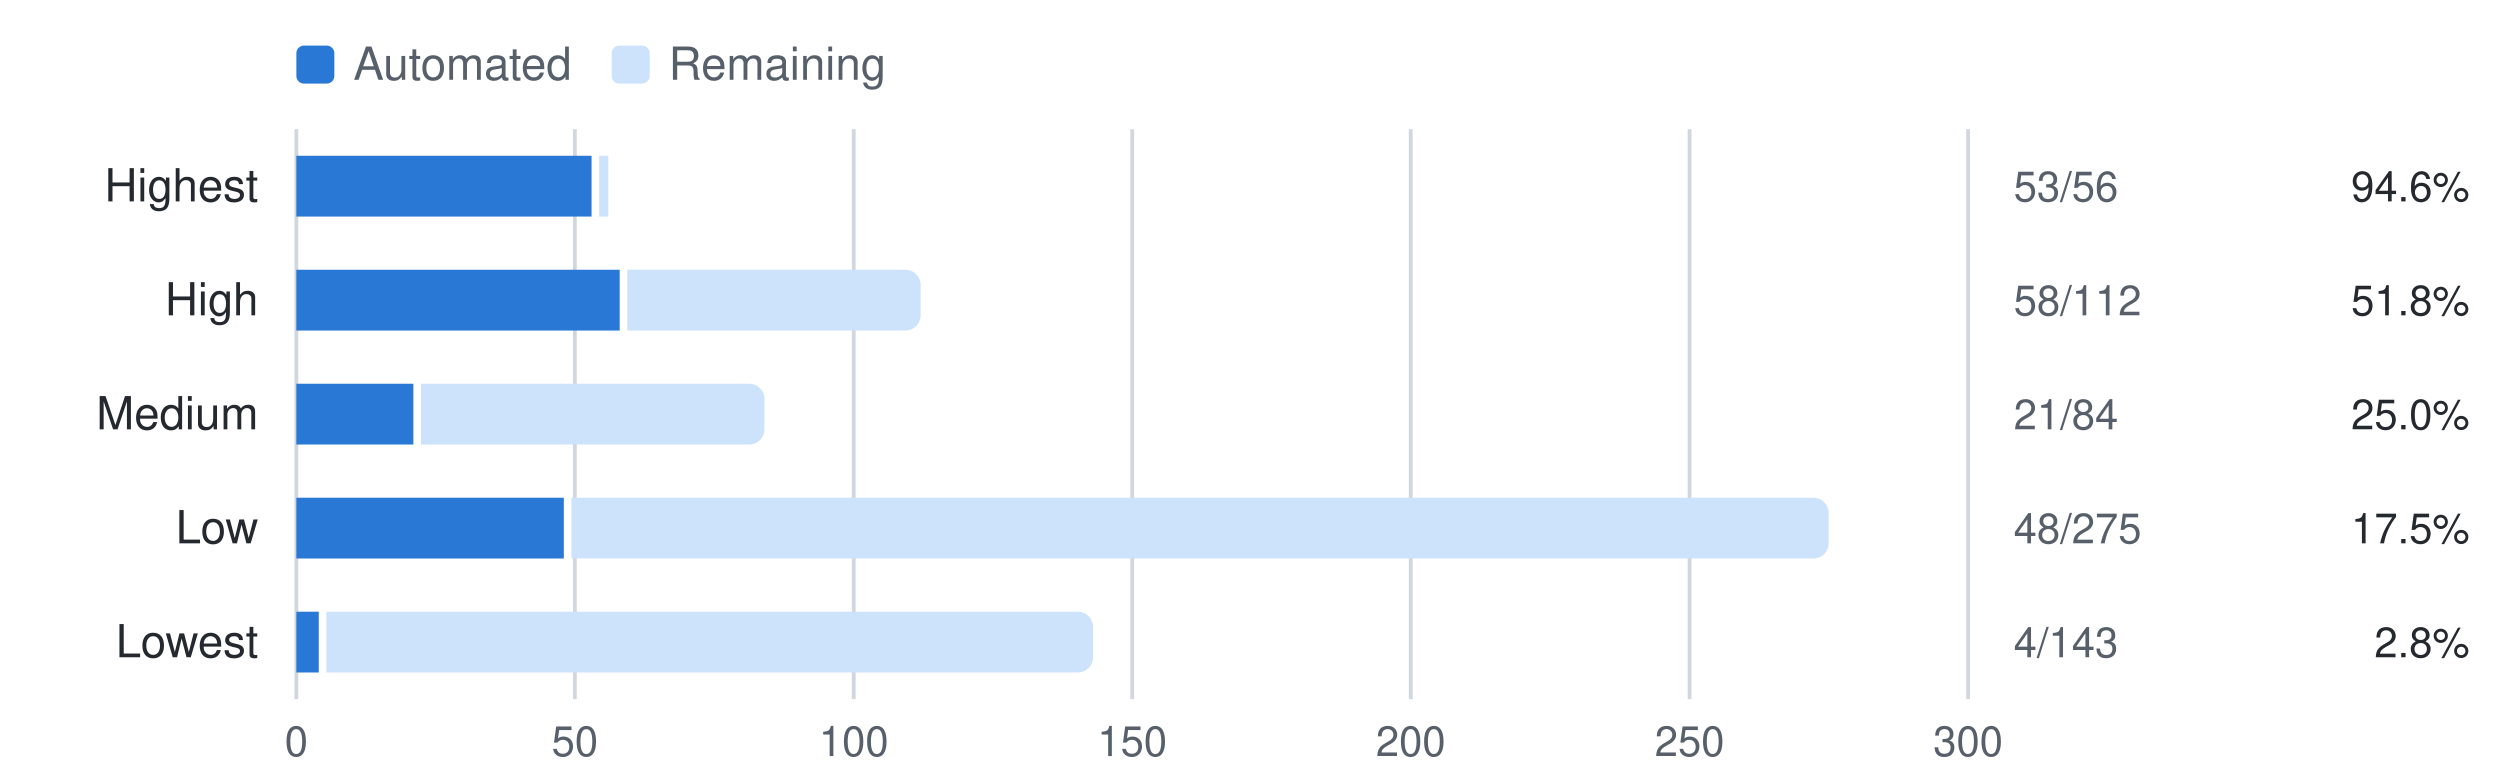
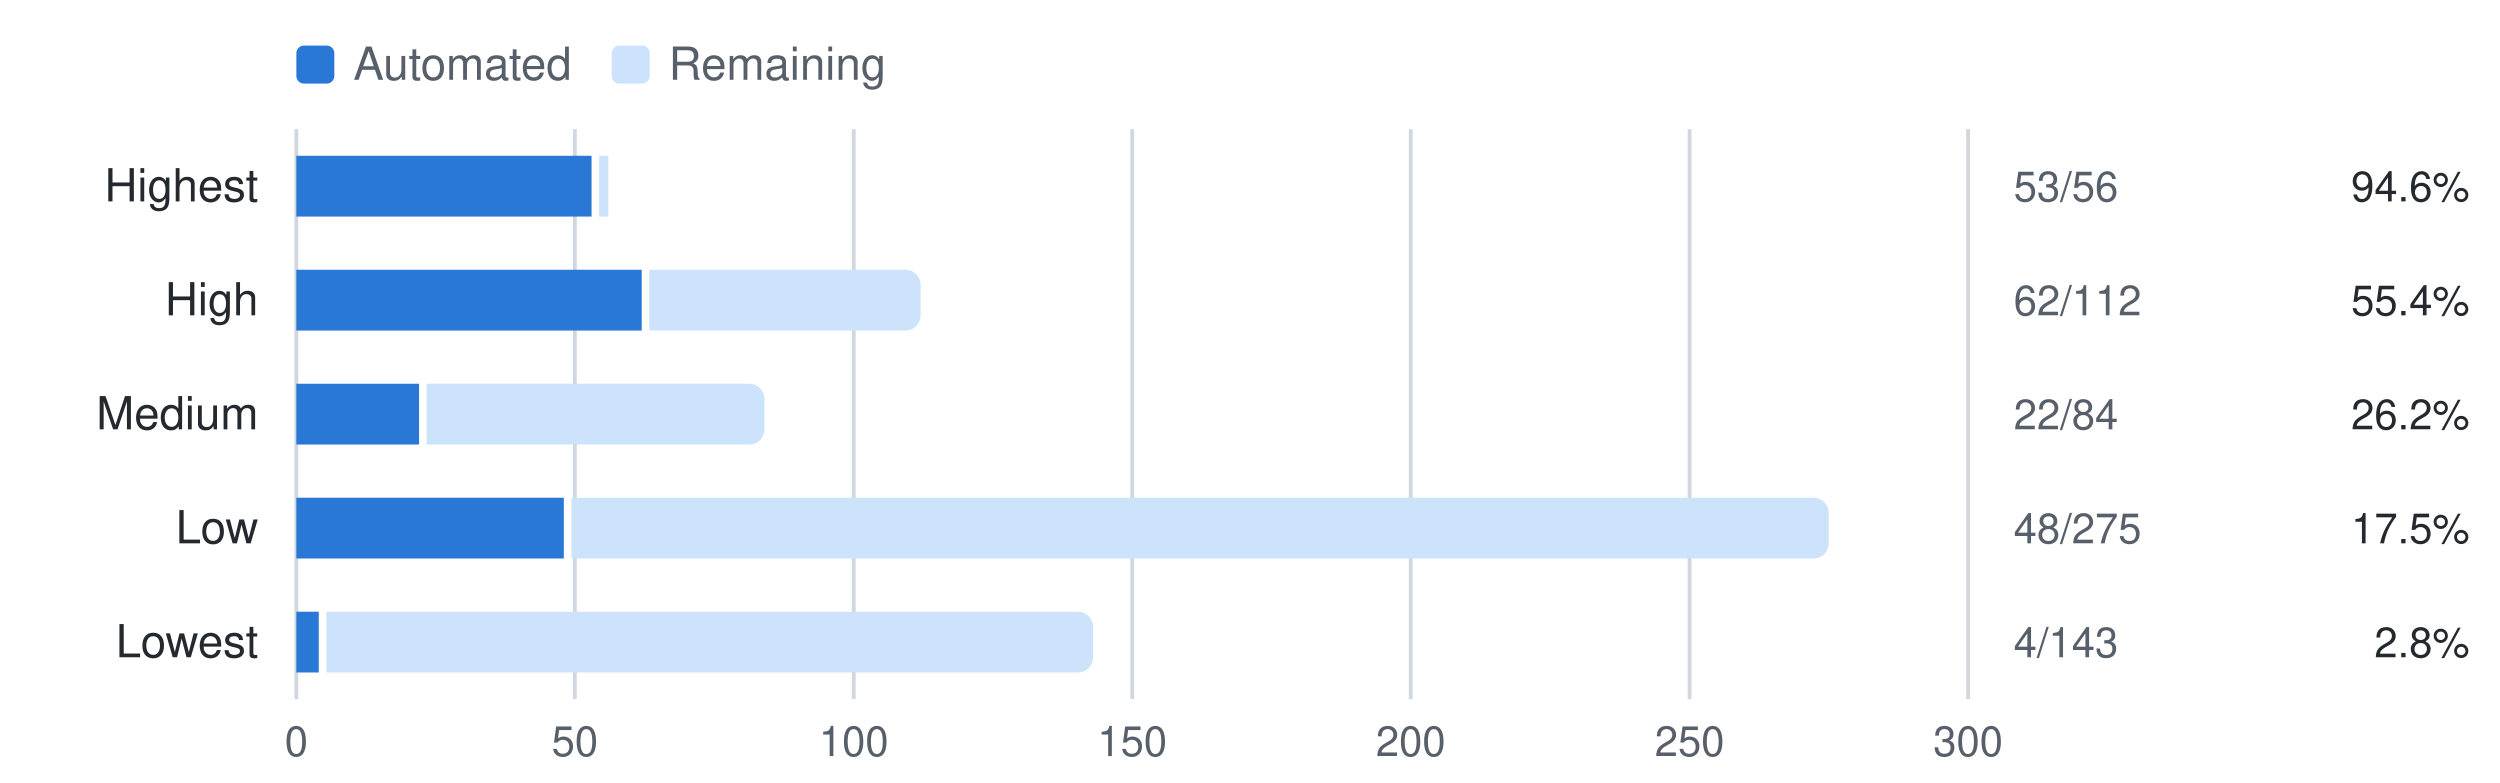
<svg xmlns="http://www.w3.org/2000/svg" width="658" height="206" viewBox="0 0 658 206" role="img" aria-label="Automated versus remaining conda CLI test cases, by priority">
  <g font-family="-apple-system,BlinkMacSystemFont,Segoe UI,Helvetica,Arial,sans-serif" font-size="12">
    <rect x="78" y="12" width="10" height="10" rx="2" fill="#2a78d6" />
    <text x="93" y="21" fill="#57606a">Automated</text>
    <rect x="161" y="12" width="10" height="10" rx="2" fill="#cde2fb" />
    <text x="176" y="21" fill="#57606a">Remaining</text>
    <line x1="78.0" y1="34" x2="78.0" y2="184" stroke="#d0d7de" stroke-width="1" />
    <text x="78.0" y="199" fill="#57606a" font-size="11" text-anchor="middle">0</text>
    <line x1="151.3" y1="34" x2="151.3" y2="184" stroke="#d0d7de" stroke-width="1" />
    <text x="151.3" y="199" fill="#57606a" font-size="11" text-anchor="middle">50</text>
    <line x1="224.7" y1="34" x2="224.7" y2="184" stroke="#d0d7de" stroke-width="1" />
    <text x="224.7" y="199" fill="#57606a" font-size="11" text-anchor="middle">100</text>
    <line x1="298.0" y1="34" x2="298.0" y2="184" stroke="#d0d7de" stroke-width="1" />
    <text x="298.0" y="199" fill="#57606a" font-size="11" text-anchor="middle">150</text>
    <line x1="371.3" y1="34" x2="371.3" y2="184" stroke="#d0d7de" stroke-width="1" />
    <text x="371.3" y="199" fill="#57606a" font-size="11" text-anchor="middle">200</text>
    <line x1="444.7" y1="34" x2="444.7" y2="184" stroke="#d0d7de" stroke-width="1" />
    <text x="444.7" y="199" fill="#57606a" font-size="11" text-anchor="middle">250</text>
    <line x1="518.0" y1="34" x2="518.0" y2="184" stroke="#d0d7de" stroke-width="1" />
    <text x="518.0" y="199" fill="#57606a" font-size="11" text-anchor="middle">300</text>
    <text x="68" y="53.0" fill="#24292f" text-anchor="end">Highest</text>
    <path d="M78.0,41.0h77.7v16.0h-77.7z" fill="#2a78d6" />
    <path d="M157.7,41.0h2.4v16.0h-2.4z" fill="#cde2fb" />
    <text x="530" y="53.0" fill="#57606a" font-size="11">53/56</text>
    <text x="650" y="53.0" fill="#24292f" font-size="11" text-anchor="end">94.6%</text>
    <text x="68" y="83.0" fill="#24292f" text-anchor="end">High</text>
-     <path d="M78.0,71.0h85.1v16.0h-85.1z" fill="#2a78d6" />
-     <path d="M165.1,71.0H238.3A4,4 0 0 1 242.3,75.0V83.0A4,4 0 0 1 238.3,87.0H165.1z" fill="#cde2fb" />
-     <text x="530" y="83.0" fill="#57606a" font-size="11">58/112</text>
-     <text x="650" y="83.0" fill="#24292f" font-size="11" text-anchor="end">51.8%</text>
+     <path d="M78.0,71.0h90.9v16.0h-90.9z" fill="#2a78d6" />
+     <path d="M170.9,71.0H238.3A4,4 0 0 1 242.3,75.0V83.0A4,4 0 0 1 238.3,87.0H170.9z" fill="#cde2fb" />
+     <text x="530" y="83.0" fill="#57606a" font-size="11">62/112</text>
+     <text x="650" y="83.0" fill="#24292f" font-size="11" text-anchor="end">55.4%</text>
    <text x="68" y="113.0" fill="#24292f" text-anchor="end">Medium</text>
-     <path d="M78.0,101.0h30.8v16.0h-30.8z" fill="#2a78d6" />
-     <path d="M110.8,101.0H197.2A4,4 0 0 1 201.2,105.0V113.0A4,4 0 0 1 197.2,117.0H110.8z" fill="#cde2fb" />
-     <text x="530" y="113.0" fill="#57606a" font-size="11">21/84</text>
-     <text x="650" y="113.0" fill="#24292f" font-size="11" text-anchor="end">25.0%</text>
+     <path d="M78.0,101.0h32.3v16.0h-32.3z" fill="#2a78d6" />
+     <path d="M112.3,101.0H197.2A4,4 0 0 1 201.2,105.0V113.0A4,4 0 0 1 197.2,117.0H112.3z" fill="#cde2fb" />
+     <text x="530" y="113.0" fill="#57606a" font-size="11">22/84</text>
+     <text x="650" y="113.0" fill="#24292f" font-size="11" text-anchor="end">26.2%</text>
    <text x="68" y="143.0" fill="#24292f" text-anchor="end">Low</text>
    <path d="M78.0,131.0h70.4v16.0h-70.4z" fill="#2a78d6" />
    <path d="M150.4,131.0H477.3A4,4 0 0 1 481.3,135.0V143.0A4,4 0 0 1 477.3,147.0H150.4z" fill="#cde2fb" />
    <text x="530" y="143.0" fill="#57606a" font-size="11">48/275</text>
    <text x="650" y="143.0" fill="#24292f" font-size="11" text-anchor="end">17.5%</text>
    <text x="68" y="173.0" fill="#24292f" text-anchor="end">Lowest</text>
    <path d="M78.0,161.0h5.9v16.0h-5.9z" fill="#2a78d6" />
    <path d="M85.9,161.0H283.7A4,4 0 0 1 287.7,165.0V173.0A4,4 0 0 1 283.7,177.0H85.9z" fill="#cde2fb" />
    <text x="530" y="173.0" fill="#57606a" font-size="11">4/143</text>
    <text x="650" y="173.0" fill="#24292f" font-size="11" text-anchor="end">2.8%</text>
  </g>
</svg>
